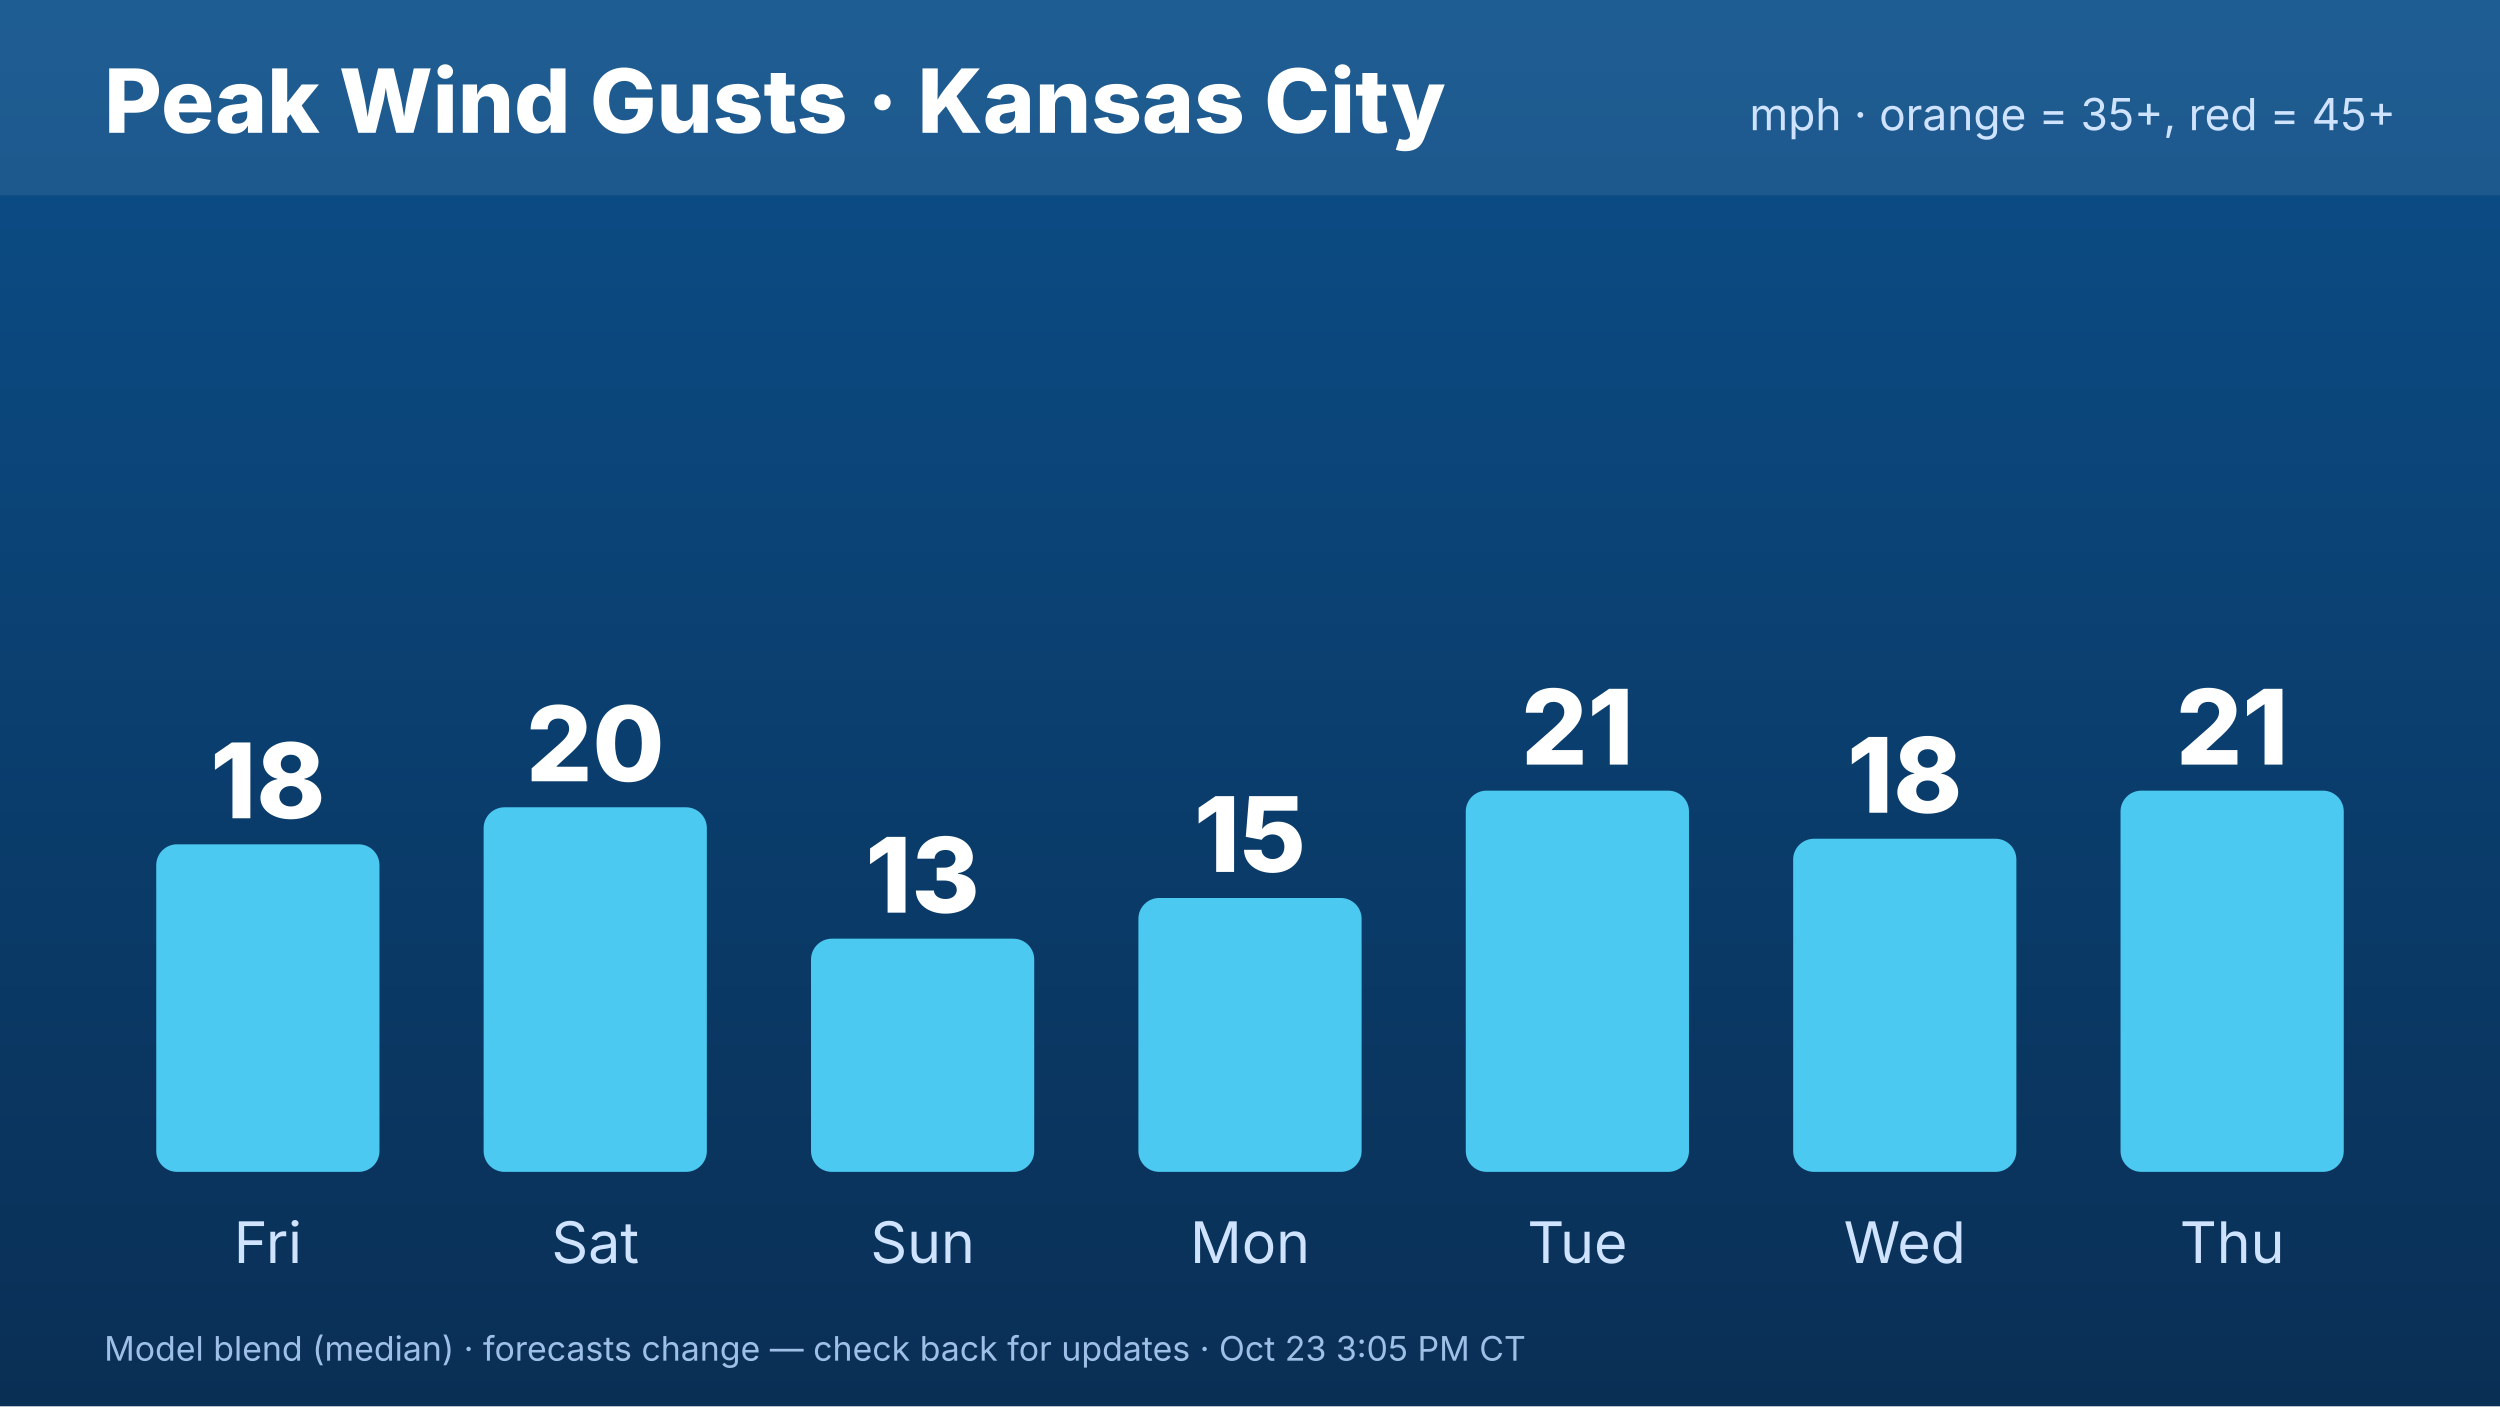
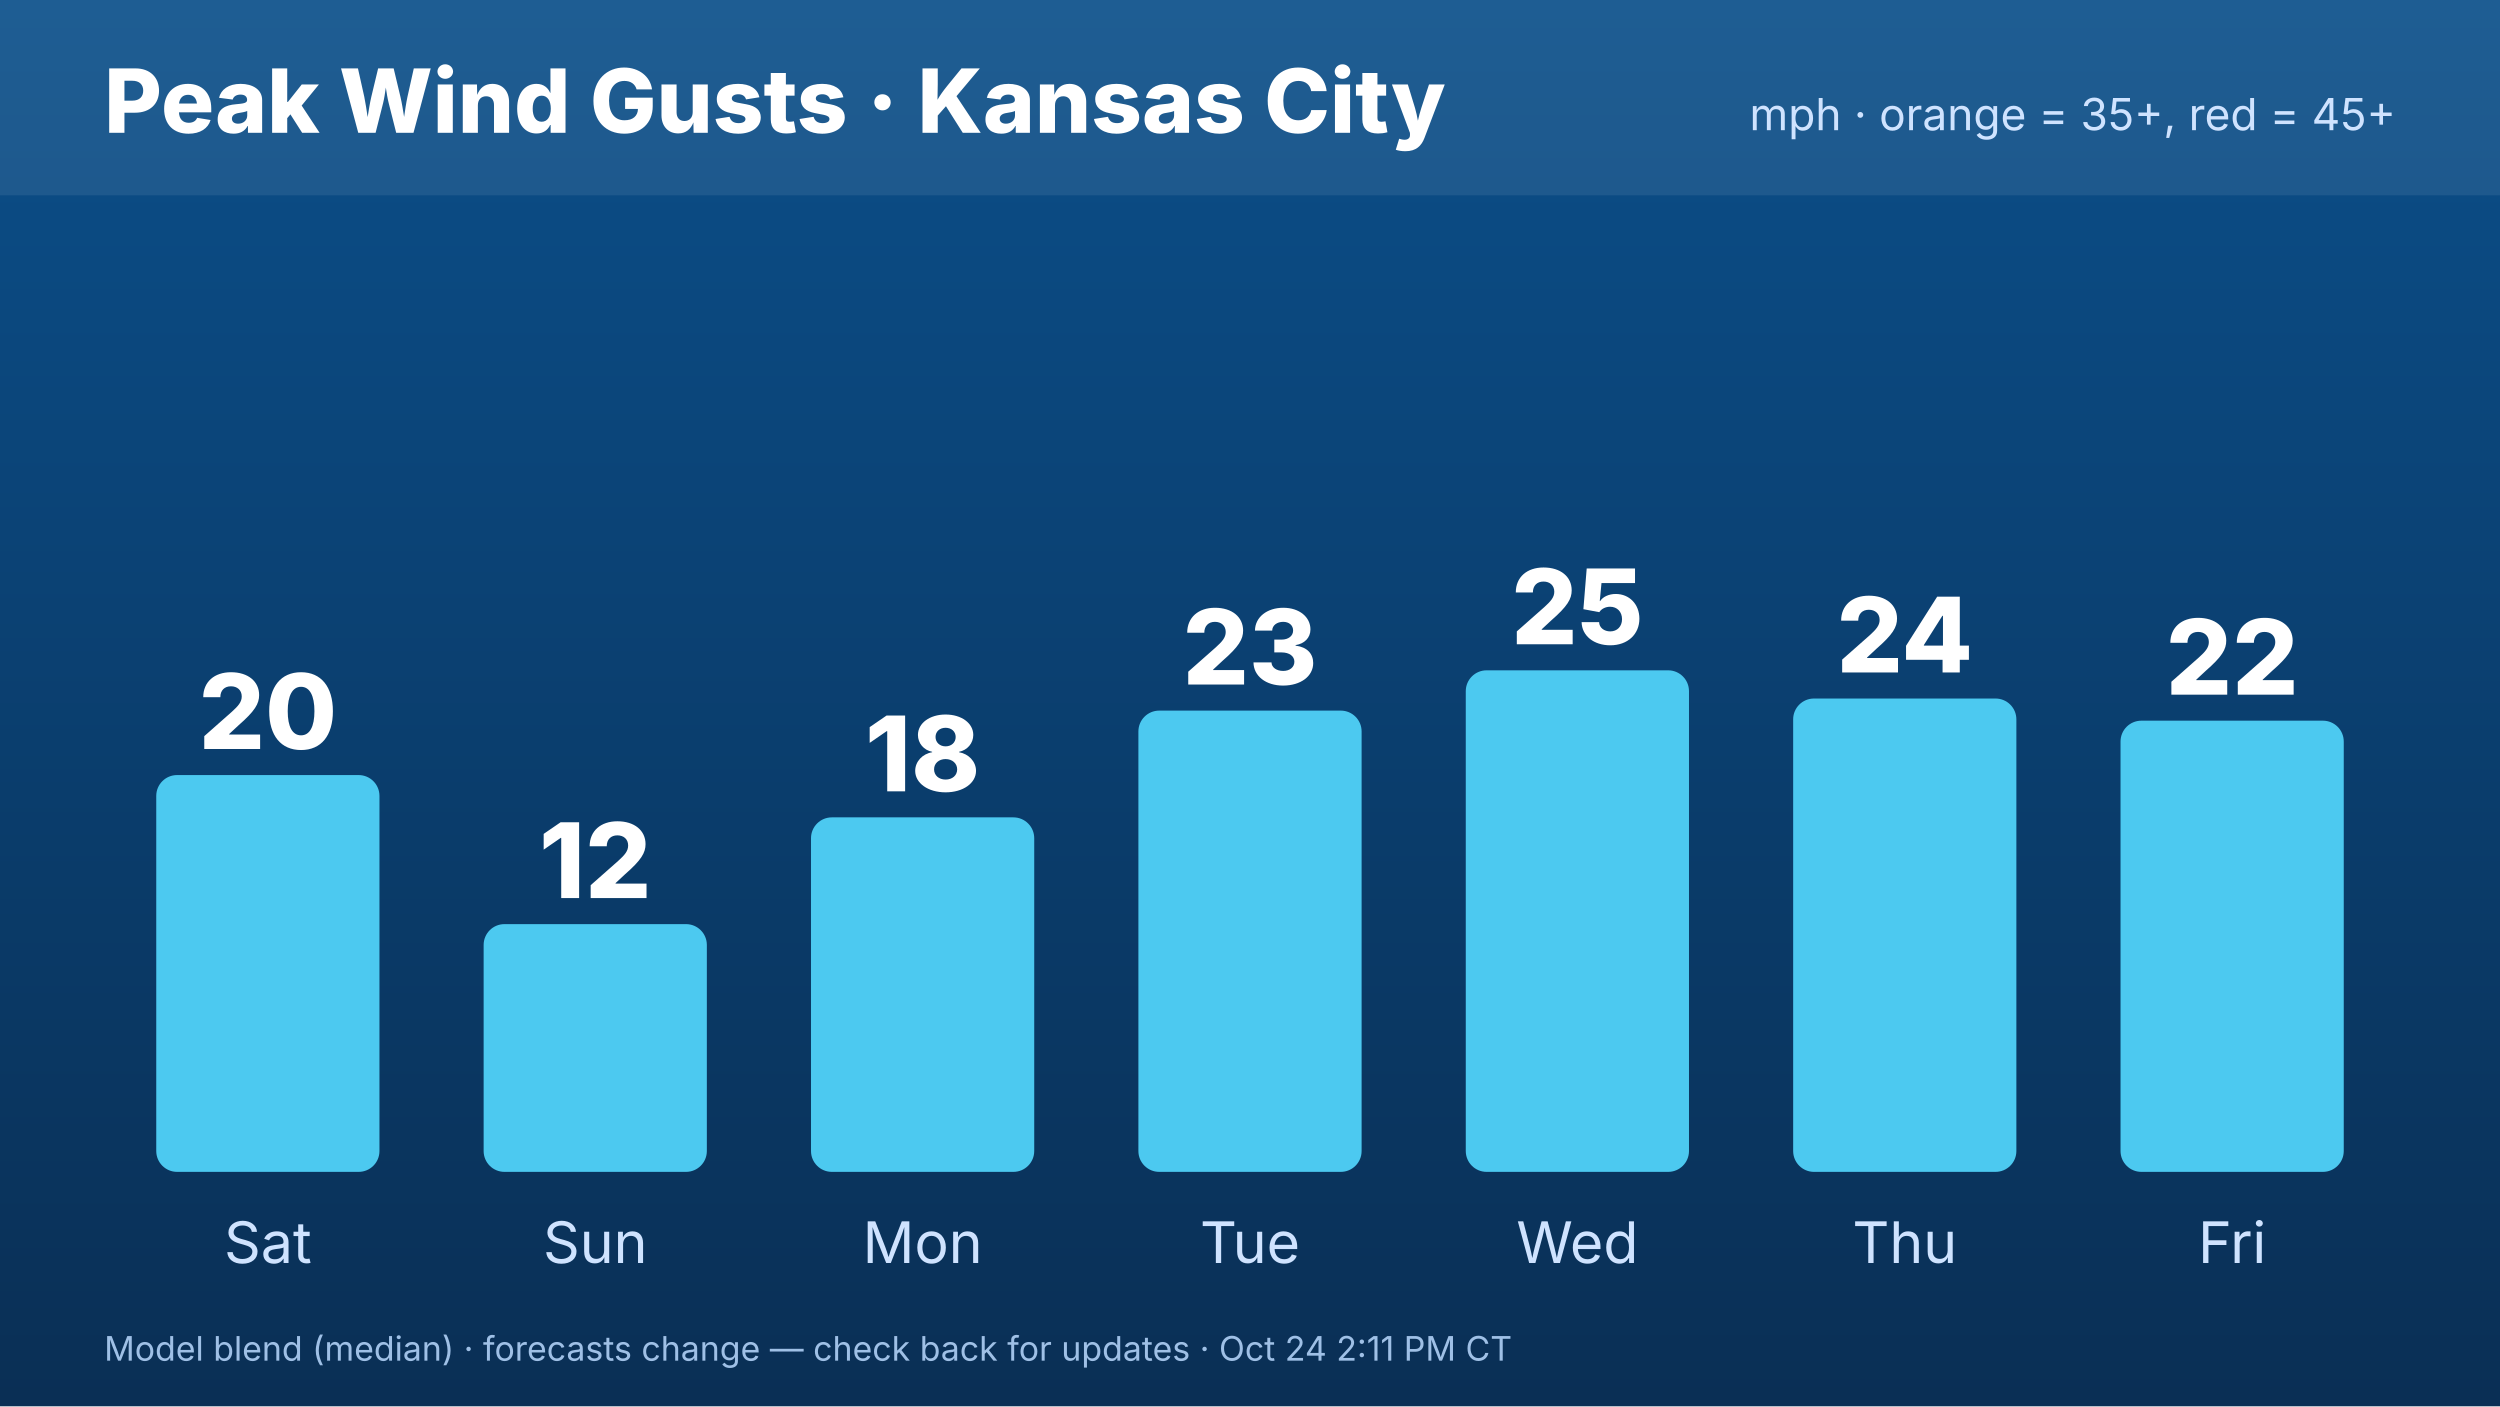
<svg xmlns="http://www.w3.org/2000/svg" width="1920" height="1080" viewBox="0 0 1920 1080" font-family="Inter,Helvetica,Arial,sans-serif">
  <defs>
    <linearGradient id="bg" x1="0" y1="0" x2="0" y2="1">
      <stop offset="0" stop-color="#0b4f8a" />
      <stop offset="1" stop-color="#0a2f55" />
    </linearGradient>
  </defs>
  <rect width="1920" height="1080" fill="url(#bg)" />
  <rect x="0" y="0" width="1920" height="150" fill="#ffffff" opacity=".08" />
  <text x="80" y="102" font-size="68" font-weight="800" fill="#fff">Peak Wind Gusts · Kansas City</text>
  <text x="1840" y="100" font-size="34" fill="#cfe3ff" text-anchor="end">mph · orange = 35+, red = 45+</text>
-   <rect x="120.0" y="648.426" width="171.429" height="251.574" rx="16" fill="#4cc9f0" />
-   <text x="205.714" y="628.426" font-size="80" font-weight="800" fill="#fff" text-anchor="middle">18</text>
-   <text x="205.714" y="970" font-size="44" fill="#cfe3ff" text-anchor="middle">Fri</text>
-   <rect x="371.429" y="620.0" width="171.429" height="280.0" rx="16" fill="#4cc9f0" />
-   <text x="457.143" y="600.0" font-size="80" font-weight="800" fill="#fff" text-anchor="middle">20</text>
-   <text x="457.143" y="970" font-size="44" fill="#cfe3ff" text-anchor="middle">Sat</text>
-   <rect x="622.857" y="720.914" width="171.429" height="179.086" rx="16" fill="#4cc9f0" />
-   <text x="708.571" y="700.914" font-size="80" font-weight="800" fill="#fff" text-anchor="middle">13</text>
-   <text x="708.571" y="970" font-size="44" fill="#cfe3ff" text-anchor="middle">Sun</text>
-   <rect x="874.286" y="689.645" width="171.429" height="210.355" rx="16" fill="#4cc9f0" />
-   <text x="960" y="669.645" font-size="80" font-weight="800" fill="#fff" text-anchor="middle">15</text>
-   <text x="960" y="970" font-size="44" fill="#cfe3ff" text-anchor="middle">Mon</text>
-   <rect x="1125.714" y="607.208" width="171.429" height="292.792" rx="16" fill="#4cc9f0" />
-   <text x="1211.429" y="587.208" font-size="80" font-weight="800" fill="#fff" text-anchor="middle">21</text>
-   <text x="1211.429" y="970" font-size="44" fill="#cfe3ff" text-anchor="middle">Tue</text>
-   <rect x="1377.143" y="644.162" width="171.429" height="255.838" rx="16" fill="#4cc9f0" />
-   <text x="1462.857" y="624.162" font-size="80" font-weight="800" fill="#fff" text-anchor="middle">18</text>
-   <text x="1462.857" y="970" font-size="44" fill="#cfe3ff" text-anchor="middle">Wed</text>
-   <rect x="1628.571" y="607.208" width="171.429" height="292.792" rx="16" fill="#4cc9f0" />
-   <text x="1714.286" y="587.208" font-size="80" font-weight="800" fill="#fff" text-anchor="middle">21</text>
-   <text x="1714.286" y="970" font-size="44" fill="#cfe3ff" text-anchor="middle">Thu</text>
-   <text x="80" y="1045" font-size="26" fill="#9fc0e6">Model blend (median) · forecasts change — check back for updates · Oct 23 3:05 PM CT</text>
+   <rect x="120.0" y="595.249" width="171.429" height="304.751" rx="16" fill="#4cc9f0" />
+   <text x="205.714" y="575.249" font-size="80" font-weight="800" fill="#fff" text-anchor="middle">20</text>
+   <text x="205.714" y="970" font-size="44" fill="#cfe3ff" text-anchor="middle">Sat</text>
+   <rect x="371.429" y="709.724" width="171.429" height="190.276" rx="16" fill="#4cc9f0" />
+   <text x="457.143" y="689.724" font-size="80" font-weight="800" fill="#fff" text-anchor="middle">12</text>
+   <text x="457.143" y="970" font-size="44" fill="#cfe3ff" text-anchor="middle">Sun</text>
+   <rect x="622.857" y="627.735" width="171.429" height="272.265" rx="16" fill="#4cc9f0" />
+   <text x="708.571" y="607.735" font-size="80" font-weight="800" fill="#fff" text-anchor="middle">18</text>
+   <text x="708.571" y="970" font-size="44" fill="#cfe3ff" text-anchor="middle">Mon</text>
+   <rect x="874.286" y="545.746" width="171.429" height="354.254" rx="16" fill="#4cc9f0" />
+   <text x="960" y="525.746" font-size="80" font-weight="800" fill="#fff" text-anchor="middle">23</text>
+   <text x="960" y="970" font-size="44" fill="#cfe3ff" text-anchor="middle">Tue</text>
+   <rect x="1125.714" y="514.807" width="171.429" height="385.193" rx="16" fill="#4cc9f0" />
+   <text x="1211.429" y="494.807" font-size="80" font-weight="800" fill="#fff" text-anchor="middle">25</text>
+   <text x="1211.429" y="970" font-size="44" fill="#cfe3ff" text-anchor="middle">Wed</text>
+   <rect x="1377.143" y="536.464" width="171.429" height="363.536" rx="16" fill="#4cc9f0" />
+   <text x="1462.857" y="516.464" font-size="80" font-weight="800" fill="#fff" text-anchor="middle">24</text>
+   <text x="1462.857" y="970" font-size="44" fill="#cfe3ff" text-anchor="middle">Thu</text>
+   <rect x="1628.571" y="553.481" width="171.429" height="346.519" rx="16" fill="#4cc9f0" />
+   <text x="1714.286" y="533.481" font-size="80" font-weight="800" fill="#fff" text-anchor="middle">22</text>
+   <text x="1714.286" y="970" font-size="44" fill="#cfe3ff" text-anchor="middle">Fri</text>
+   <text x="80" y="1045" font-size="26" fill="#9fc0e6">Model blend (median) · forecasts change — check back for updates · Oct 24 2:11 PM CT</text>
</svg>
